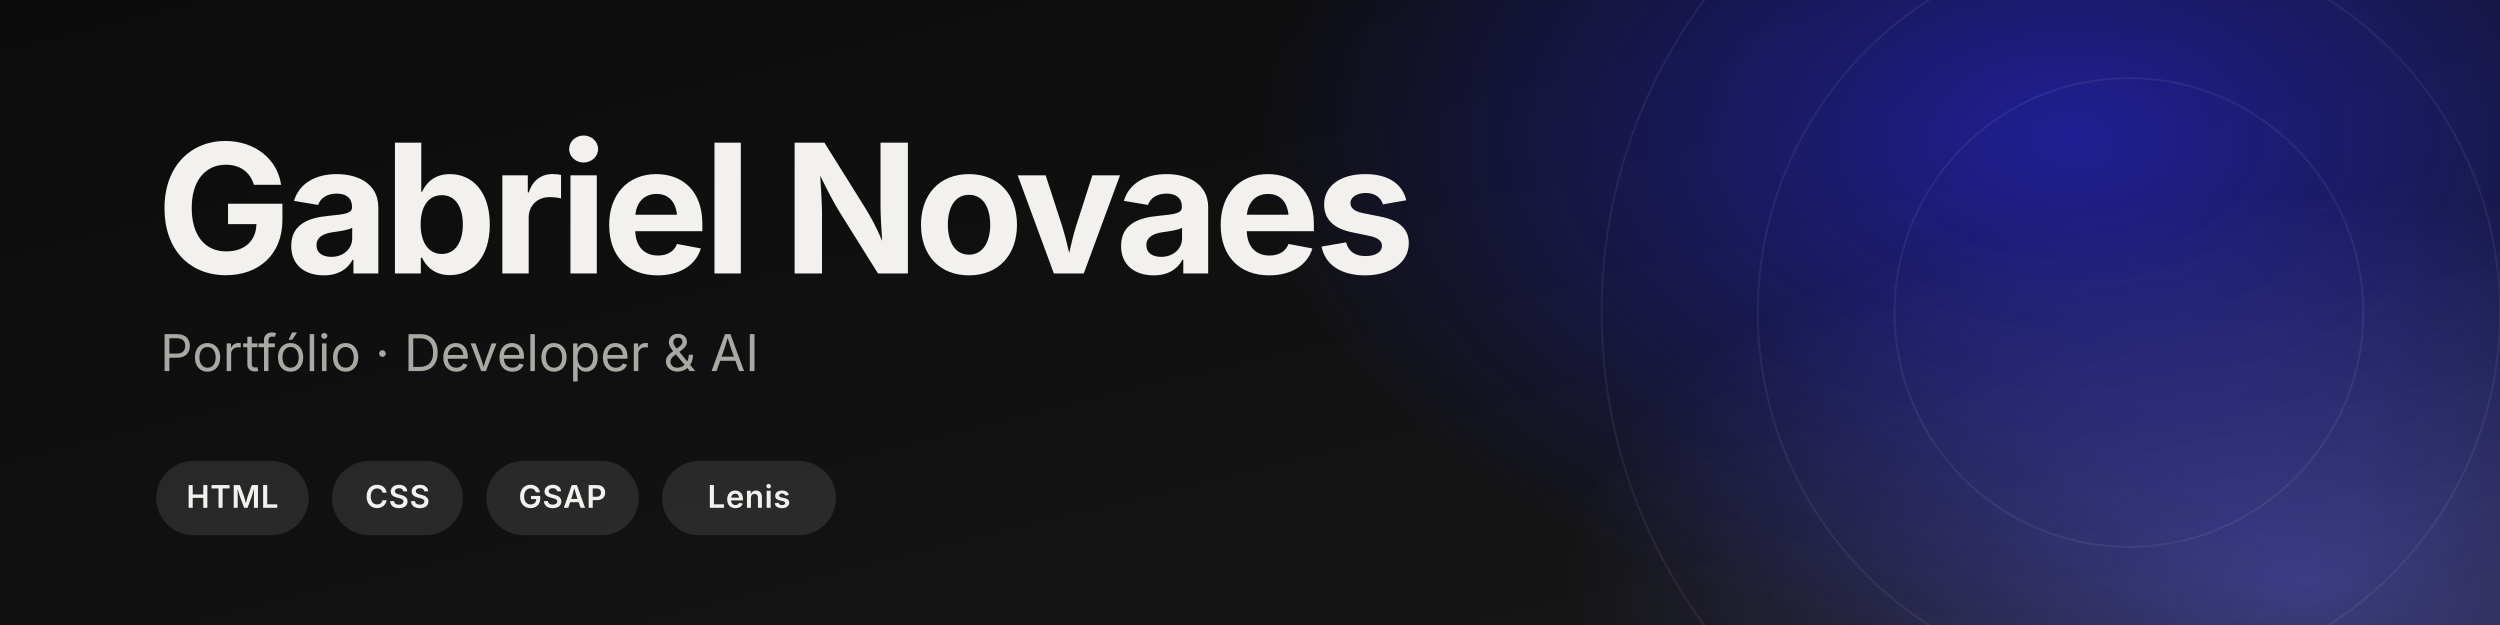
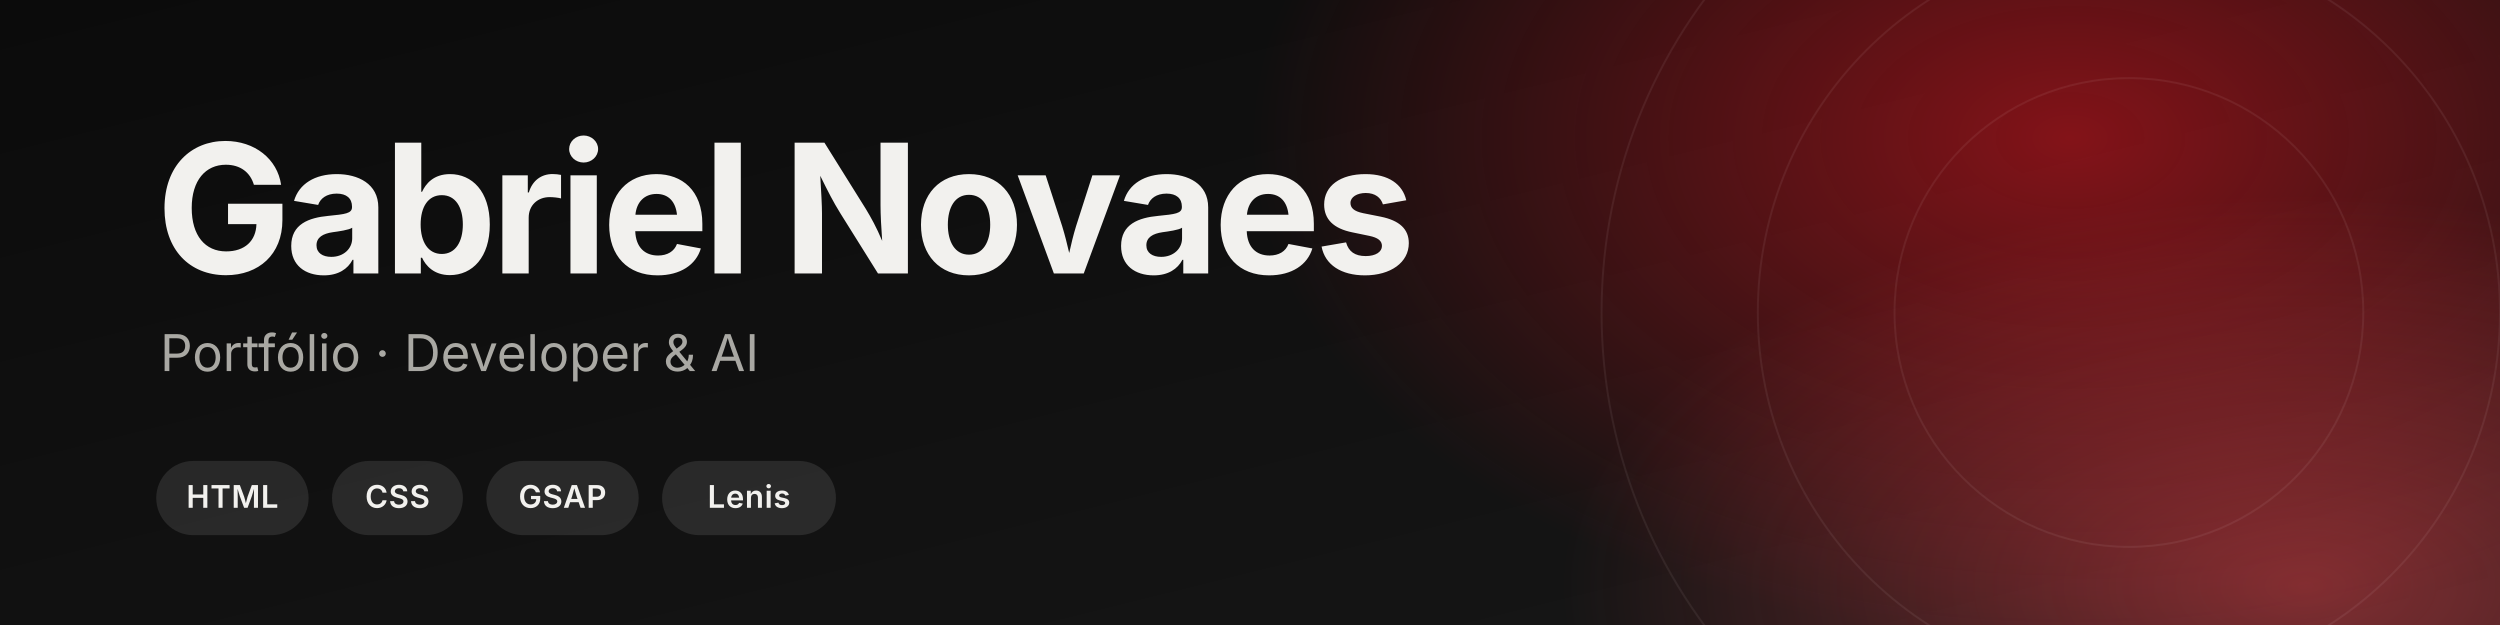
<svg xmlns="http://www.w3.org/2000/svg" viewBox="0 0 1280 320" width="1280" height="320" role="img" aria-label="Gabriel Novaes: Portfólio · Developer &amp; AI">
  <defs>
    <linearGradient id="bg" x1="0" y1="0" x2="1" y2="1">
      <stop offset="0" stop-color="#0b0b0b" />
      <stop offset="1" stop-color="#171717" />
    </linearGradient>
    <radialGradient id="a" cx="0.5" cy="0.5" r="0.5">
-       <stop offset="0" stop-color="#2b2bff" stop-opacity="0.55" />
-       <stop offset="1" stop-color="#2b2bff" stop-opacity="0" />
+       <stop offset="0" stop-color="#e0141e" stop-opacity="0.55" />
+       <stop offset="1" stop-color="#e0141e" stop-opacity="0" />
    </radialGradient>
    <radialGradient id="b" cx="0.5" cy="0.5" r="0.5">
-       <stop offset="0" stop-color="#6a6aff" stop-opacity="0.45" />
-       <stop offset="1" stop-color="#6a6aff" stop-opacity="0" />
+       <stop offset="0" stop-color="#ff4a52" stop-opacity="0.45" />
+       <stop offset="1" stop-color="#ff4a52" stop-opacity="0" />
    </radialGradient>
  </defs>
  <rect width="1280" height="320" fill="url(#bg)" />
  <ellipse cx="1060" cy="70" rx="420" ry="260" fill="url(#a)" />
  <ellipse cx="1180" cy="300" rx="380" ry="200" fill="url(#b)" />
  <g fill="none" stroke="#f2f1ee" stroke-opacity="0.07">
    <circle cx="1090" cy="160" r="120" />
    <circle cx="1090" cy="160" r="190" />
    <circle cx="1090" cy="160" r="270" />
  </g>
  <text x="80" y="140" font-family="Inter, 'Helvetica Neue', Arial, sans-serif" font-size="92" font-weight="700" letter-spacing="-3" fill="#f2f1ee">Gabriel Novaes</text>
  <text x="82" y="190" font-family="Inter, 'Helvetica Neue', Arial, sans-serif" font-size="26" fill="#a9a8a3">Portfólio · Developer &amp; AI</text>
  <rect x="80" y="236" width="78" height="38" rx="19" fill="#ffffff1a" />
  <text x="119.0" y="260" text-anchor="middle" font-family="Inter, 'Helvetica Neue', Arial, sans-serif" font-size="16" font-weight="600" fill="#f2f1ee" letter-spacing="0.3">HTML</text>
  <rect x="170" y="236" width="67" height="38" rx="19" fill="#ffffff1a" />
  <text x="203.5" y="260" text-anchor="middle" font-family="Inter, 'Helvetica Neue', Arial, sans-serif" font-size="16" font-weight="600" fill="#f2f1ee" letter-spacing="0.3">CSS</text>
  <rect x="249" y="236" width="78" height="38" rx="19" fill="#ffffff1a" />
  <text x="288.0" y="260" text-anchor="middle" font-family="Inter, 'Helvetica Neue', Arial, sans-serif" font-size="16" font-weight="600" fill="#f2f1ee" letter-spacing="0.3">GSAP</text>
  <rect x="339" y="236" width="89" height="38" rx="19" fill="#ffffff1a" />
  <text x="383.5" y="260" text-anchor="middle" font-family="Inter, 'Helvetica Neue', Arial, sans-serif" font-size="16" font-weight="600" fill="#f2f1ee" letter-spacing="0.3">Lenis</text>
</svg>
